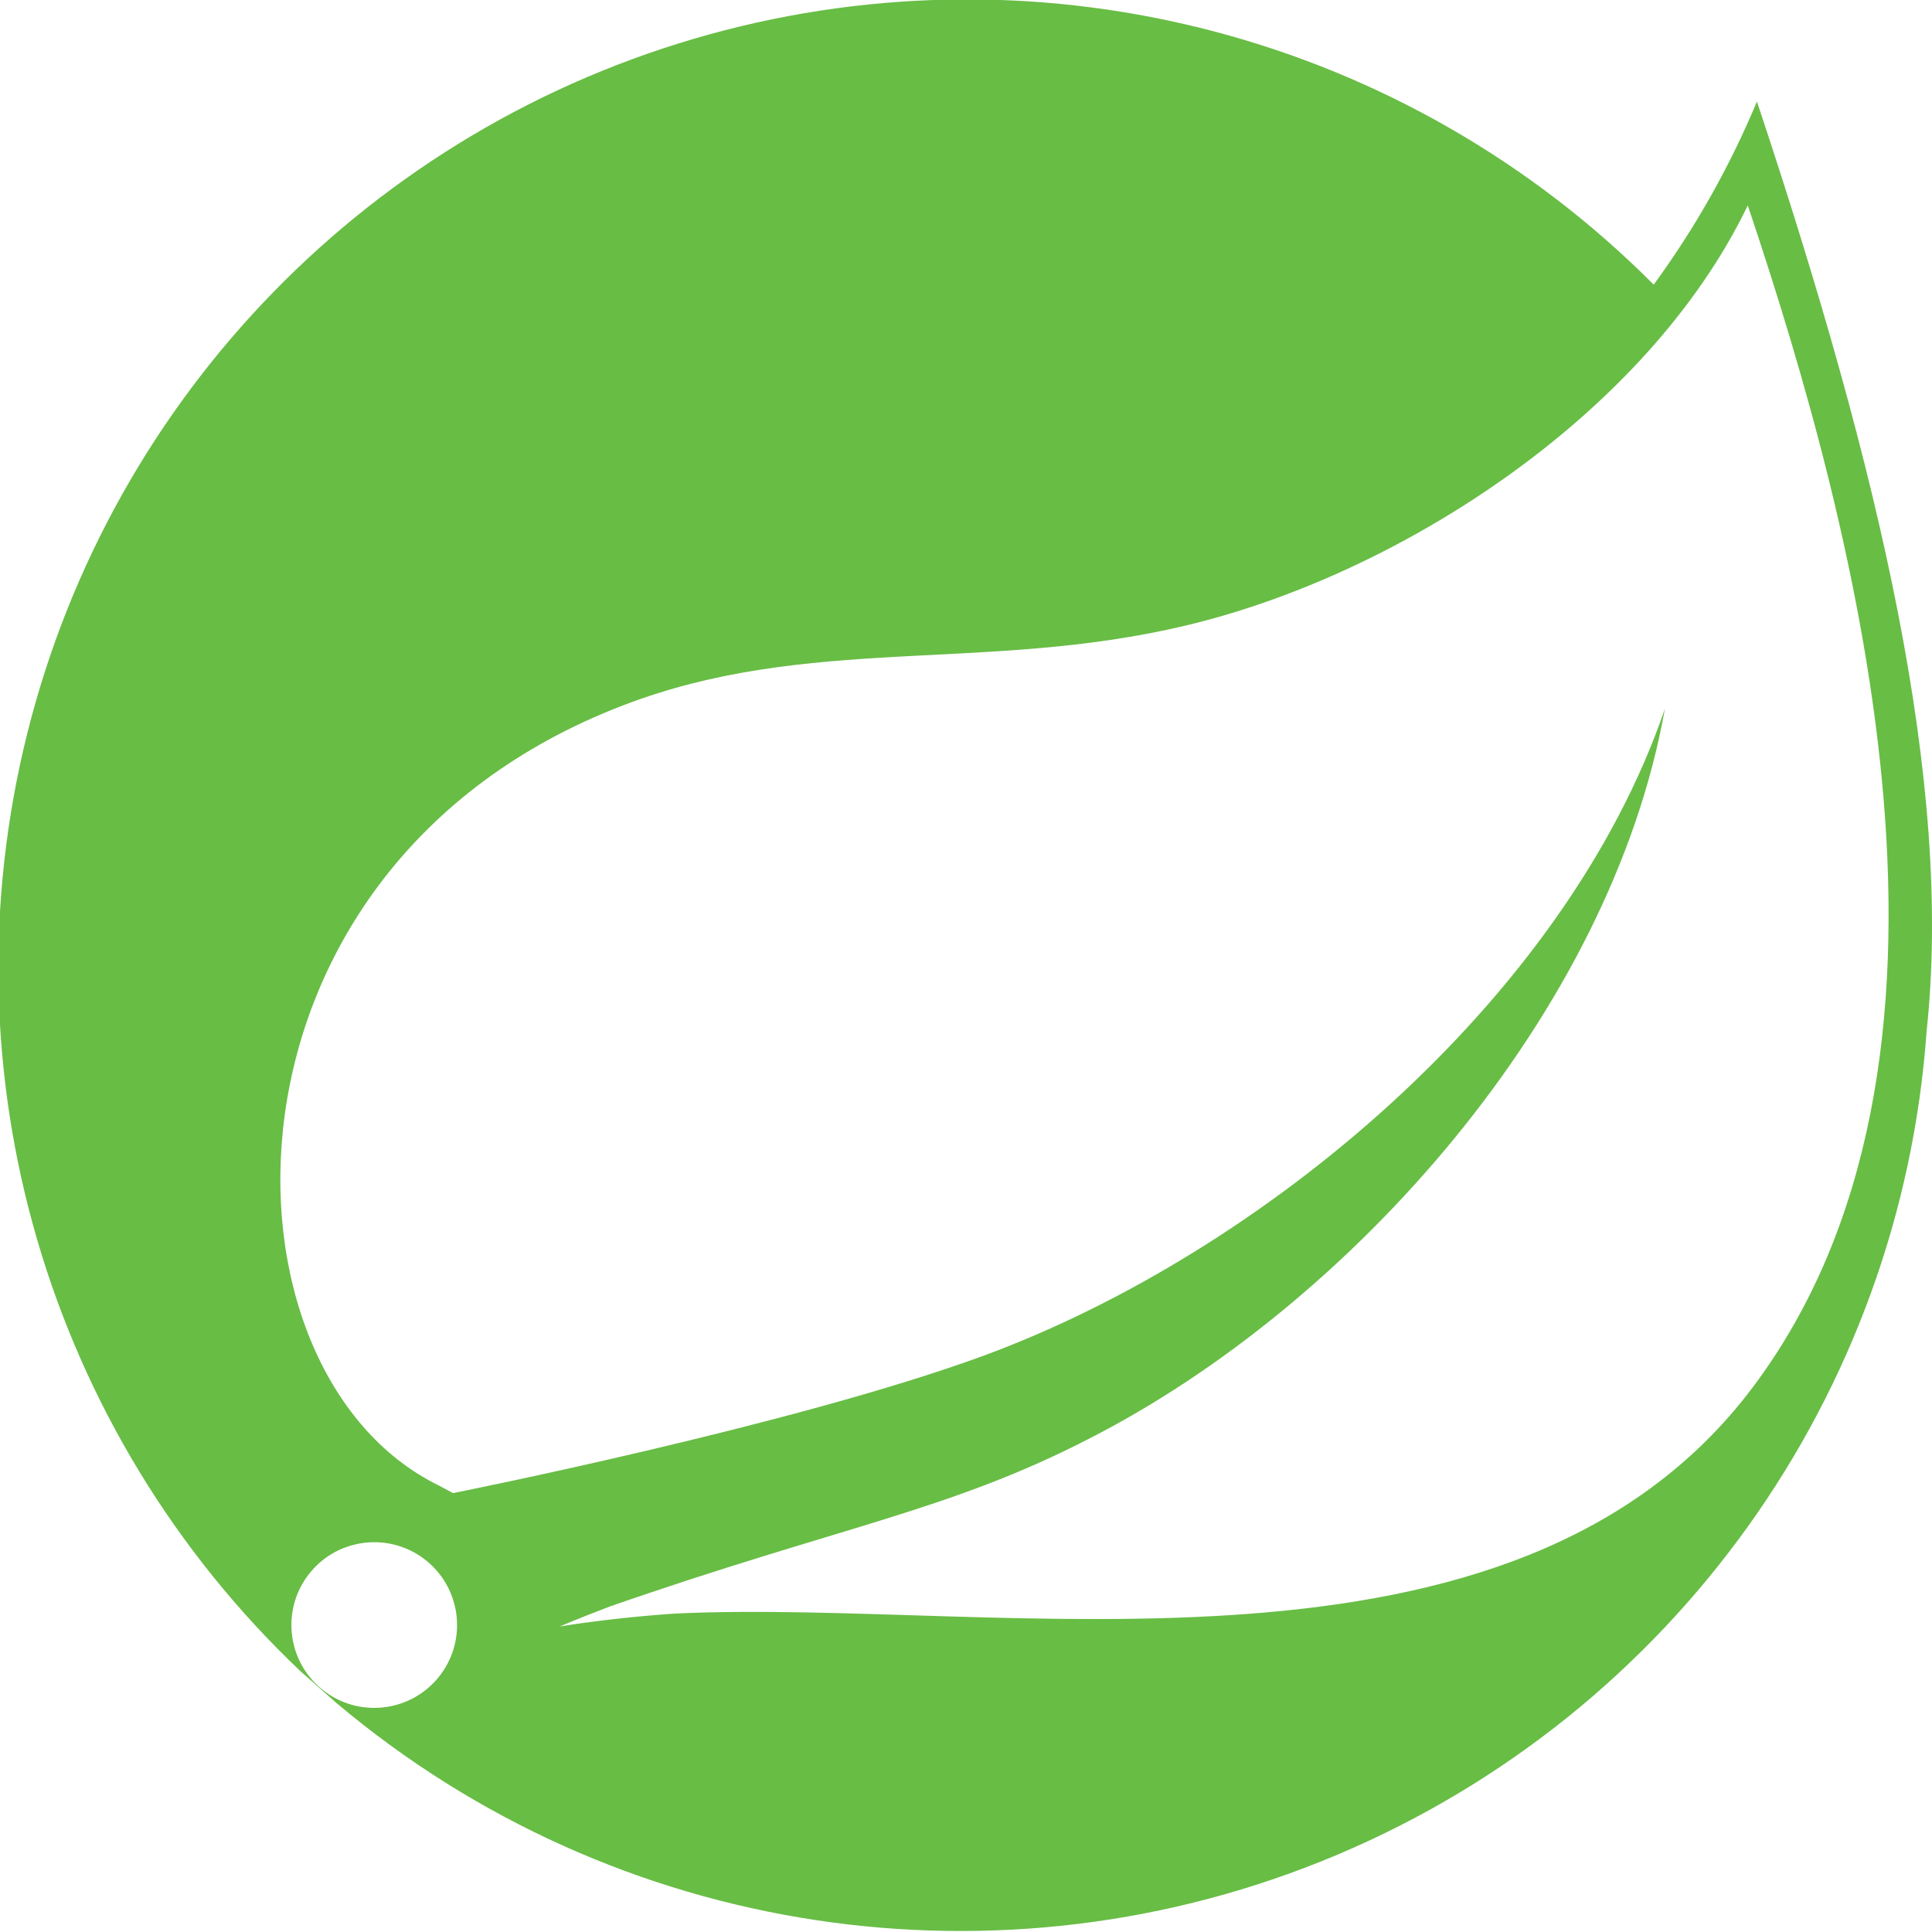
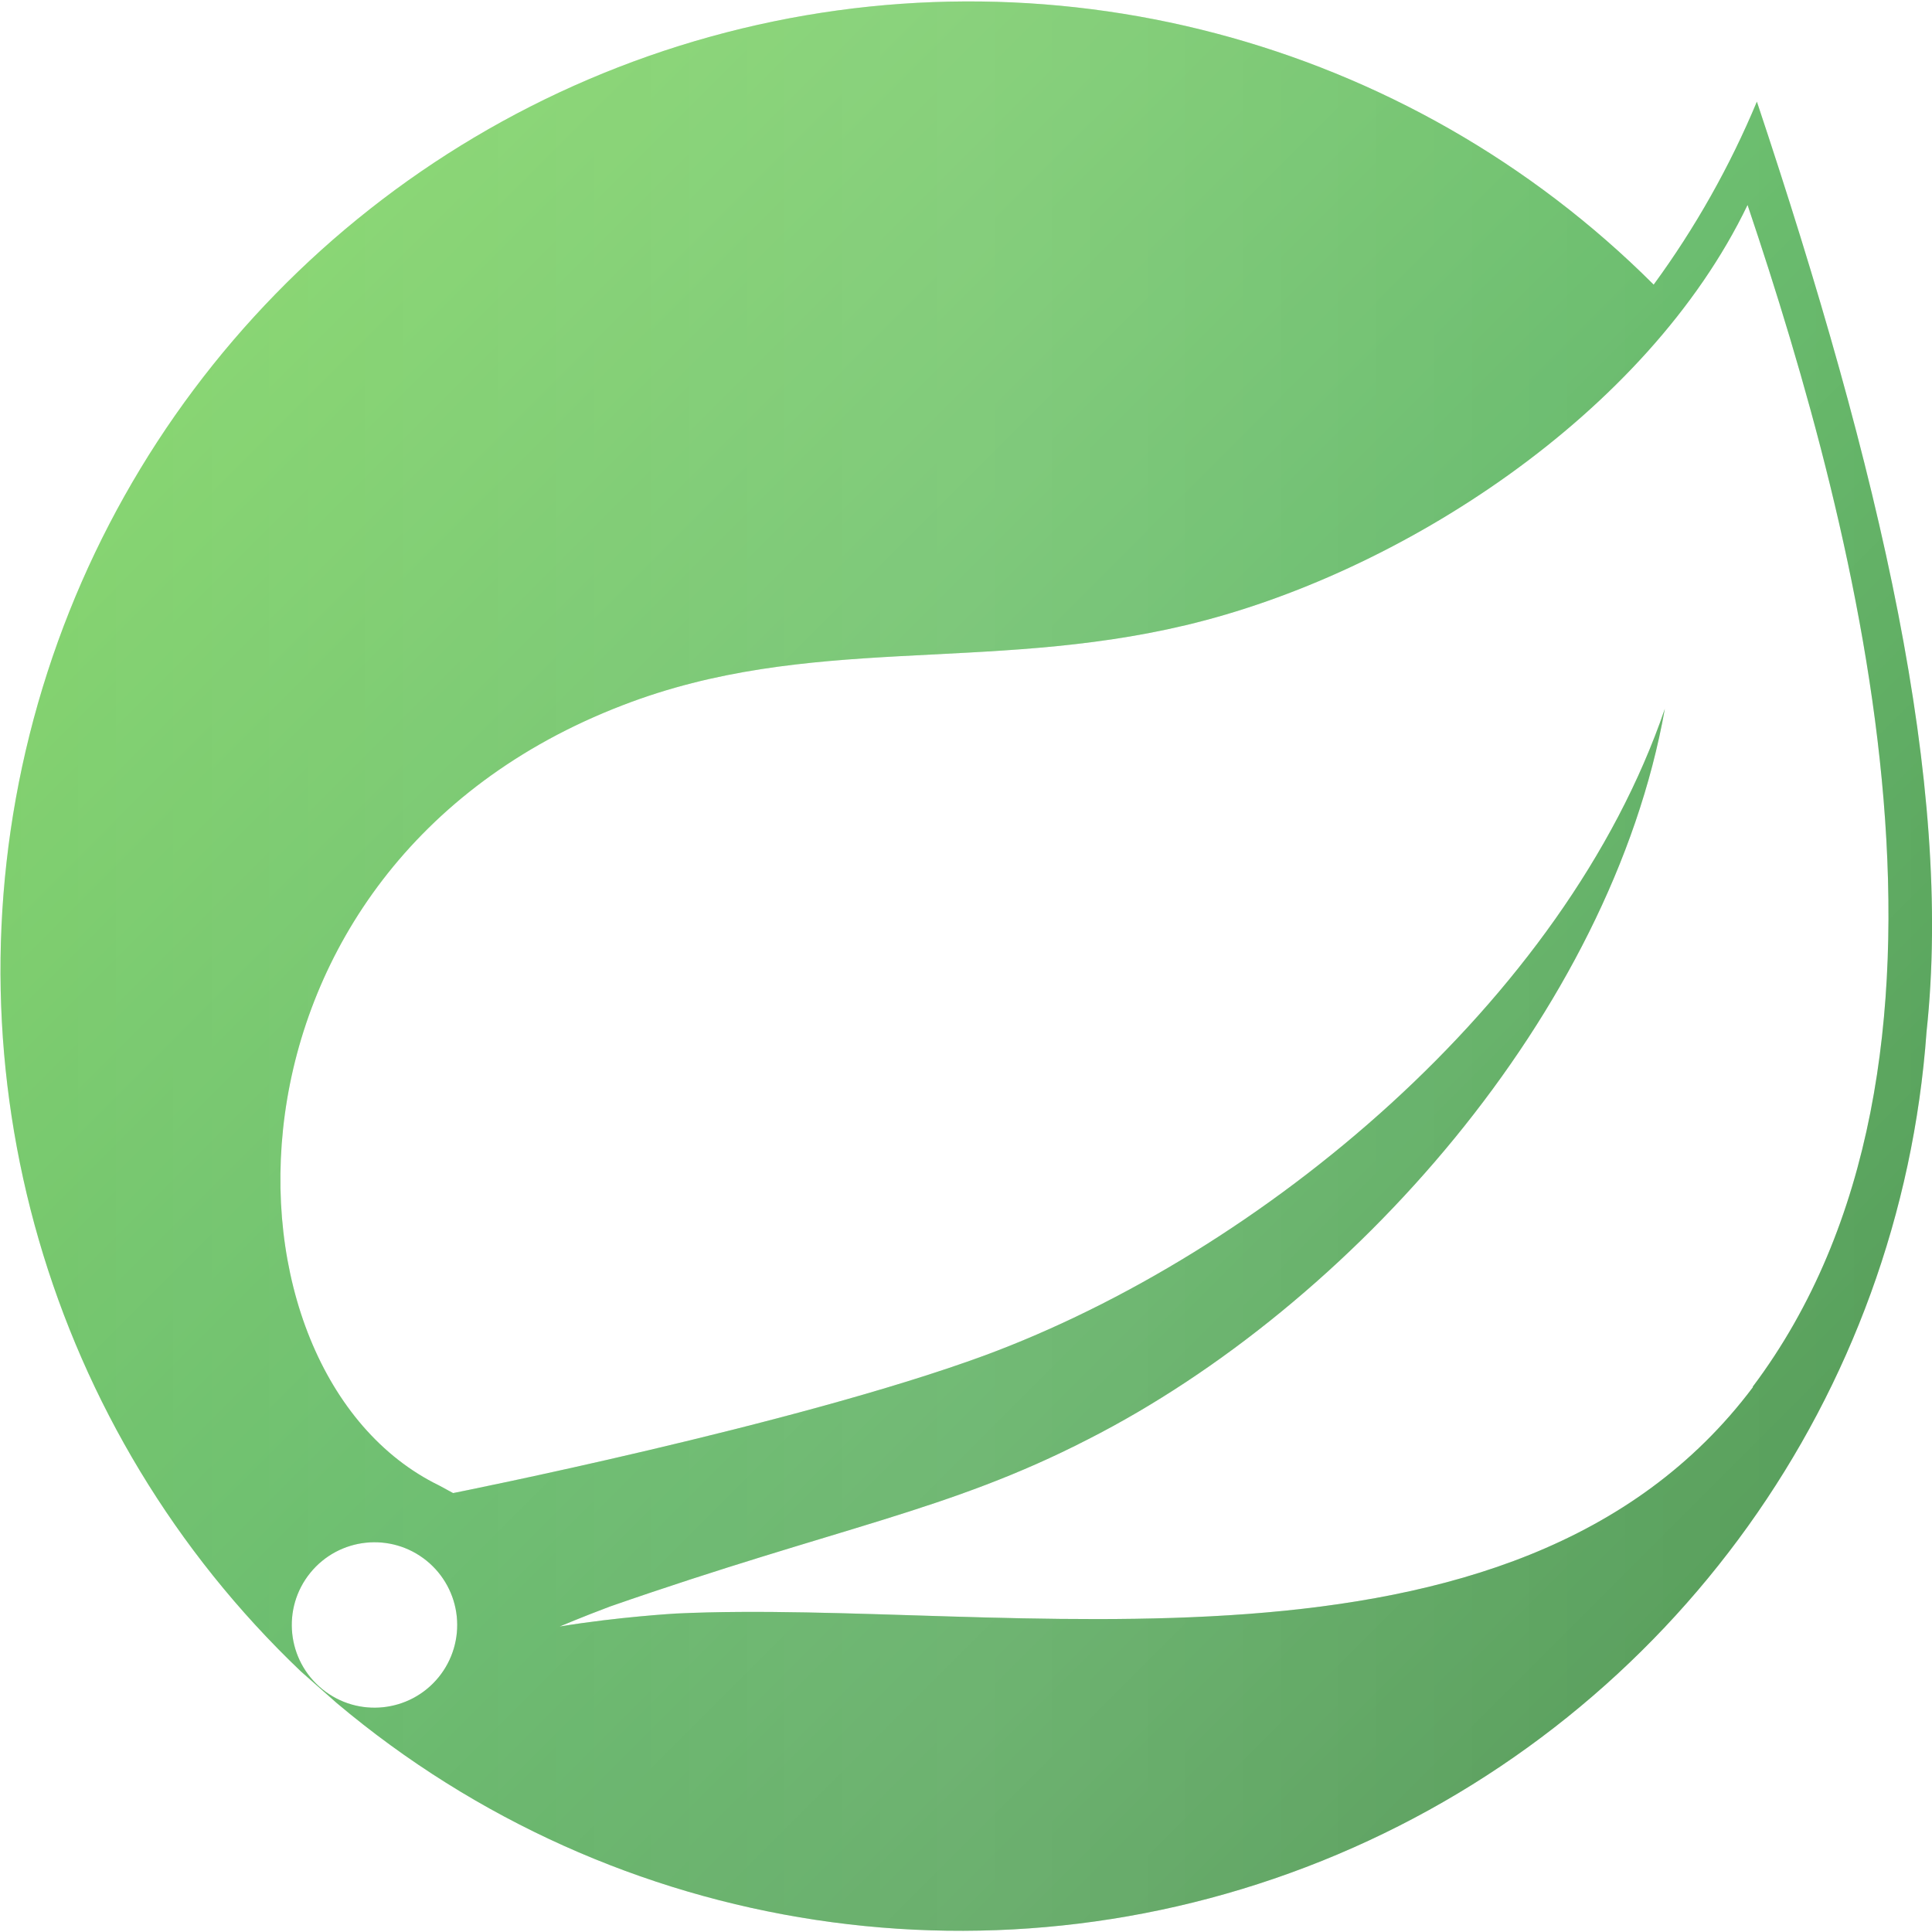
- <svg xmlns="http://www.w3.org/2000/svg" viewBox="0 0 64 64" width="256" height="256">
-   <path d="M58.2 3.365a29.503 29.503 0 0 1-3.419 6.064A32.094 32.094 0 1 0 9.965 55.372l1.186 1.047a32.08 32.08 0 0 0 52.67-22.253c.875-8.17-1.524-18.51-5.62-30.8zM14.53 55.558a2.744 2.744 0 1 1-.404-3.857 2.744 2.744 0 0 1 .404 3.857zm43.538-9.61c-7.92 10.55-24.83 6.99-35.672 7.502 0 0-1.922.113-3.857.43 0 0 .73-.31 1.663-.663 7.614-2.65 11.213-3.16 15.838-5.54 8.708-4.427 17.322-14.122 19.112-24.2-3.313 9.695-13.373 18.032-22.53 21.418-6.276 2.313-17.614 4.566-17.614 4.566l-.457-.245c-7.714-3.75-7.952-20.457 6.077-25.845 6.143-2.366 12.02-1.067 18.654-2.65 7.084-1.683 15.28-6.99 18.615-13.916 3.73 11.08 8.224 28.422.166 39.15z" fill="#68bd45" />
+ <svg xmlns="http://www.w3.org/2000/svg" viewBox="0 0 64 64" width="320" height="320">
+   <defs>
+     <path id="shape" d="M58.2 3.365a29.5 29.5 0 0 1-3.42 6.064A32.09 32.09 0 1 0 9.97 55.37l1.19 1.05a32.08 32.08 0 0 0 52.66-22.25c.88-8.17-1.52-18.51-5.62-30.8zM14.53 55.56a2.74 2.74 0 1 1-.4-3.86 2.74 2.74 0 0 1 .4 3.86zm43.54-9.61c-7.92 10.55-24.83 6.99-35.67 7.5 0 0-1.92.11-3.86.43 0 0 .73-.31 1.66-.66 7.61-2.65 11.21-3.16 15.84-5.54 8.71-4.43 17.32-14.12 19.11-24.2-3.31 9.7-13.37 18.03-22.53 21.42-6.28 2.31-17.61 4.56-17.61 4.56l-.46-.25c-7.71-3.75-7.95-20.46 6.08-25.85 6.14-2.37 12.02-1.07 18.65-2.65 7.08-1.68 15.28-6.99 18.61-13.92 3.73 11.08 8.23 28.42.17 39.15z" />
+     <clipPath id="clip">
+       <use href="#shape" />
+     </clipPath>
+     <linearGradient id="grad-main" x1="0%" y1="0%" x2="100%" y2="100%">
+       <stop offset="0%" stop-color="#7ED957" />
+       <stop offset="50%" stop-color="#4CAF50" />
+       <stop offset="100%" stop-color="#2E7D32" />
+     </linearGradient>
+     <linearGradient id="grad-shine" x1="-100%" y1="0%" x2="200%" y2="0%">
+       <stop offset="0%" stop-color="rgba(255,255,255,0)" />
+       <stop offset="50%" stop-color="rgba(255,255,255,0.6)" />
+       <stop offset="100%" stop-color="rgba(255,255,255,0)" />
+       <animate attributeName="x1" from="-100%" to="100%" dur="3s" repeatCount="indefinite" />
+       <animate attributeName="x2" from="0%" to="200%" dur="3s" repeatCount="indefinite" />
+     </linearGradient>
+   </defs>
+   <use href="#shape" fill="url(#grad-main)">
+     <animateTransform attributeName="transform" type="scale" values="1;1.015;1" dur="3s" repeatCount="indefinite" />
+   </use>
+   <g clip-path="url(#clip)">
+     <rect x="0" y="0" width="64" height="64" fill="url(#grad-shine)" opacity="0.4" />
+   </g>
</svg>
